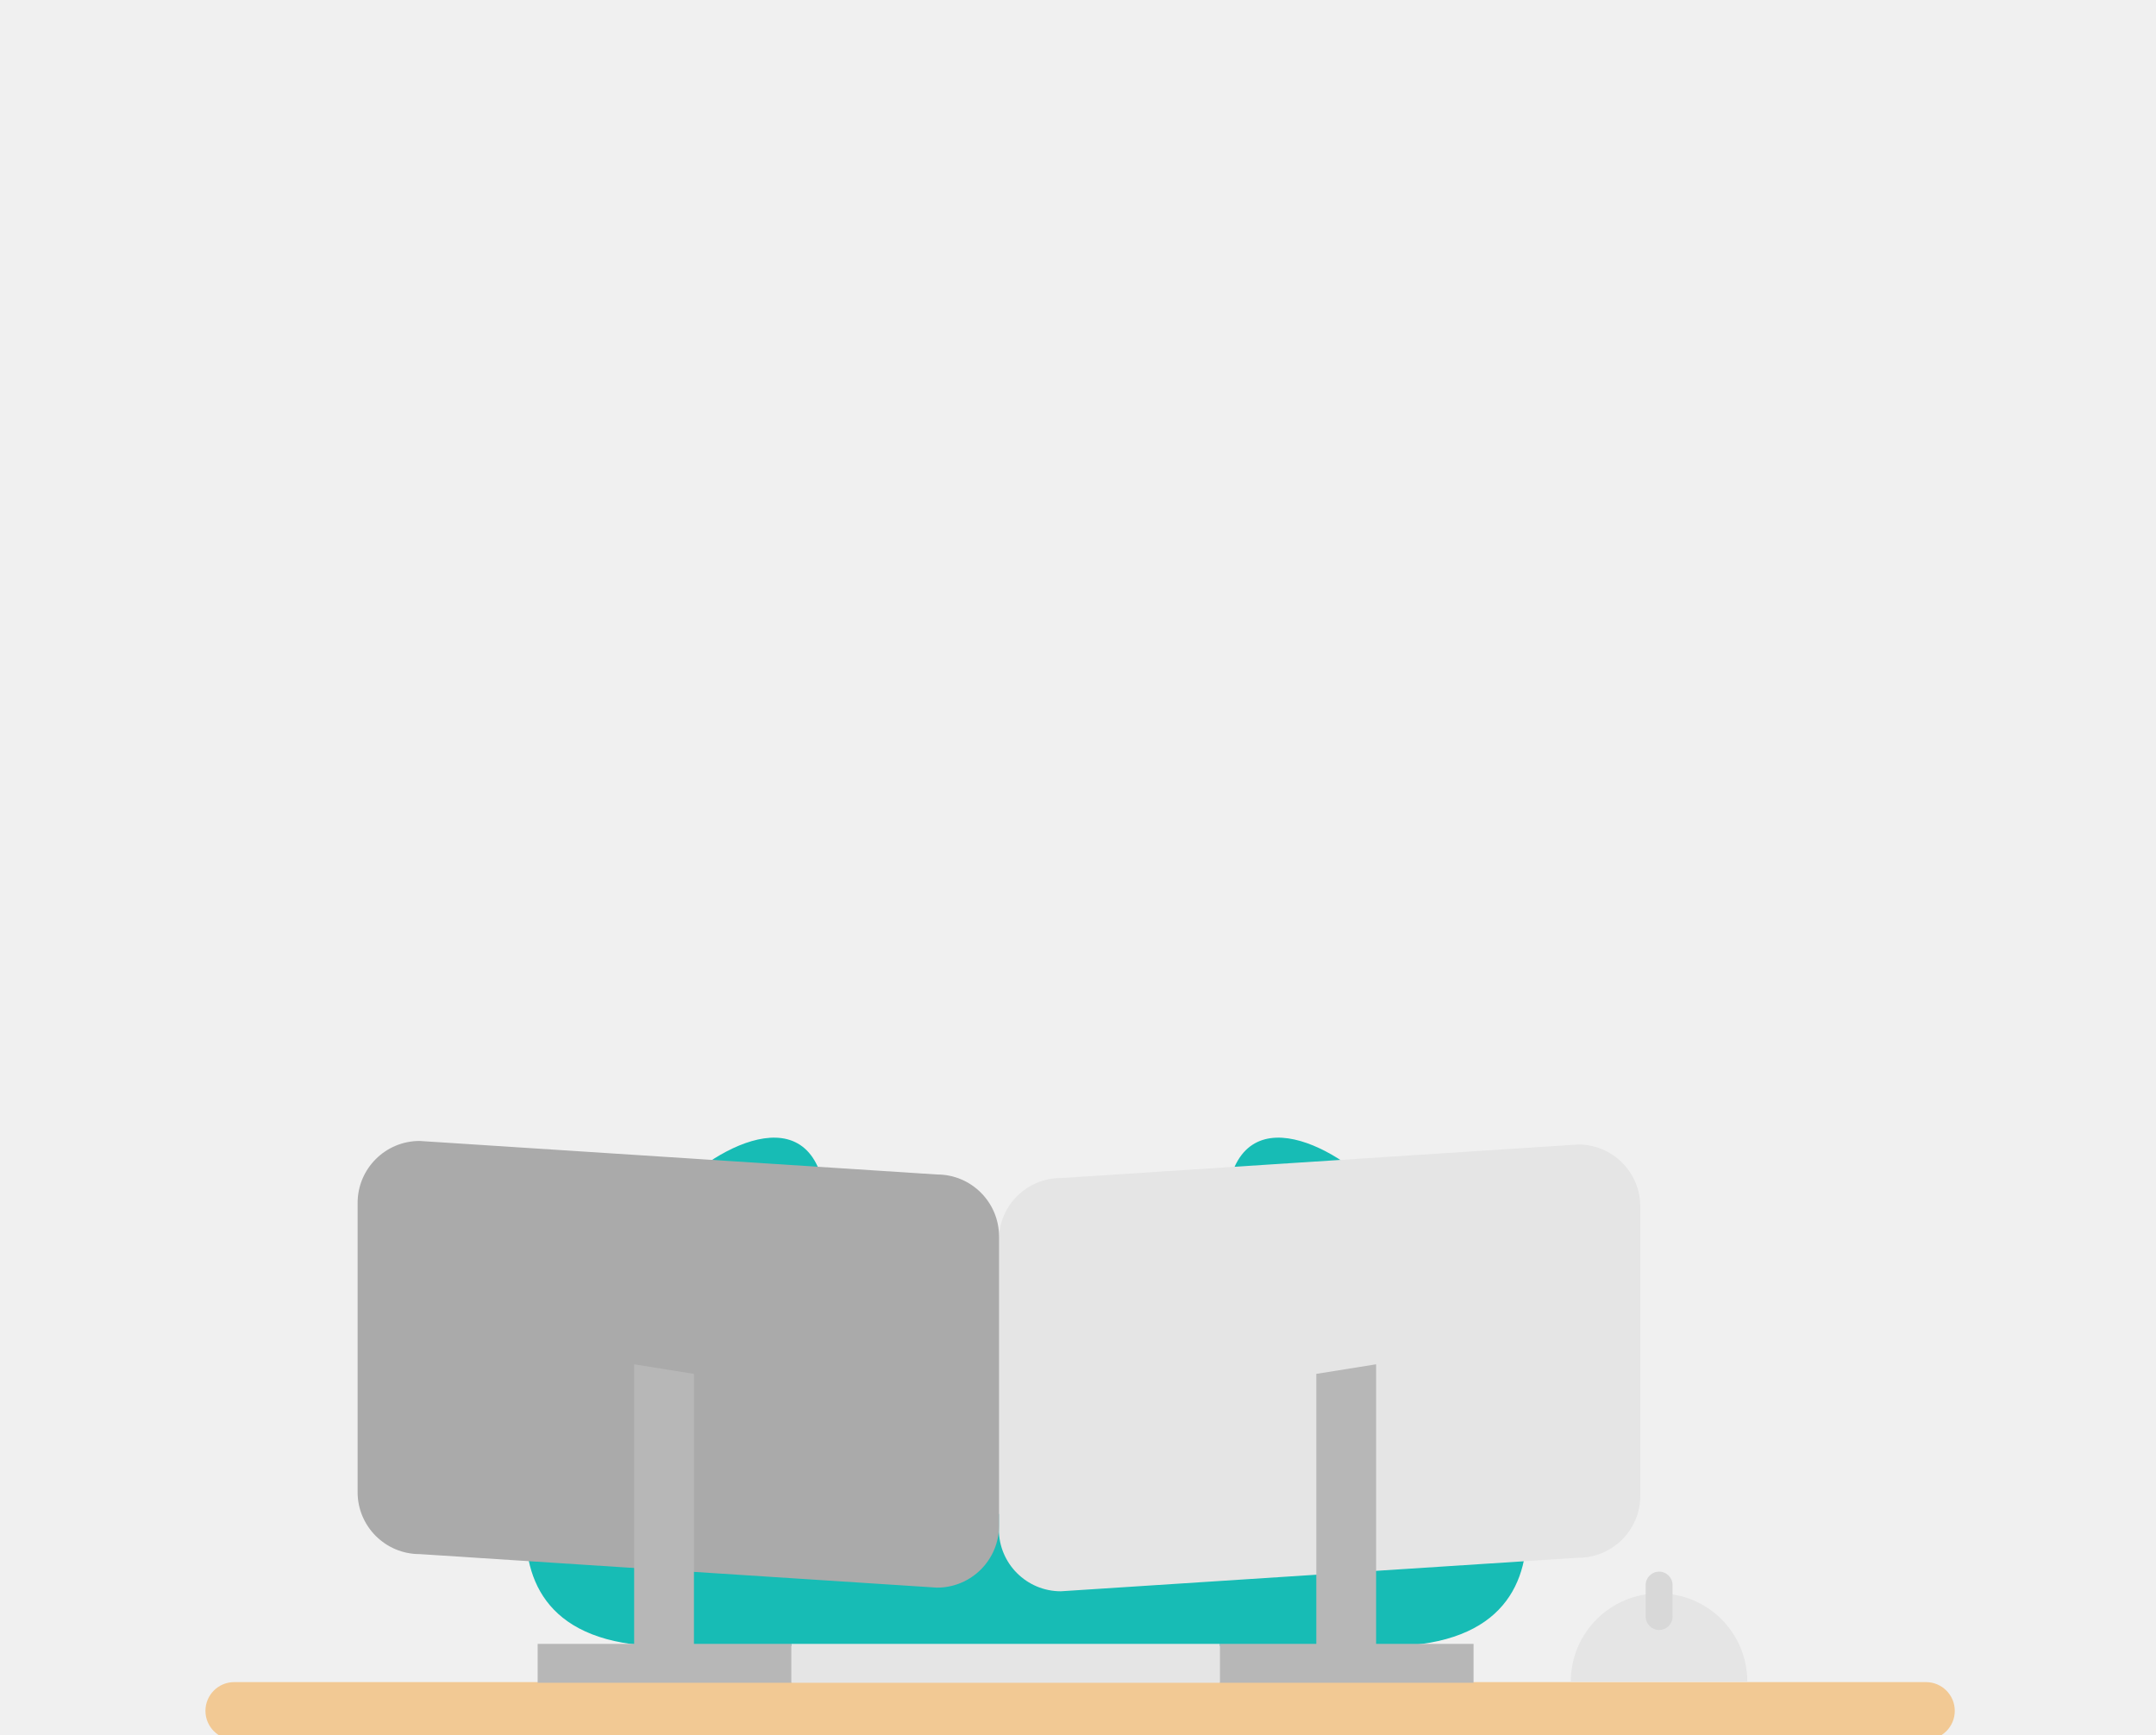
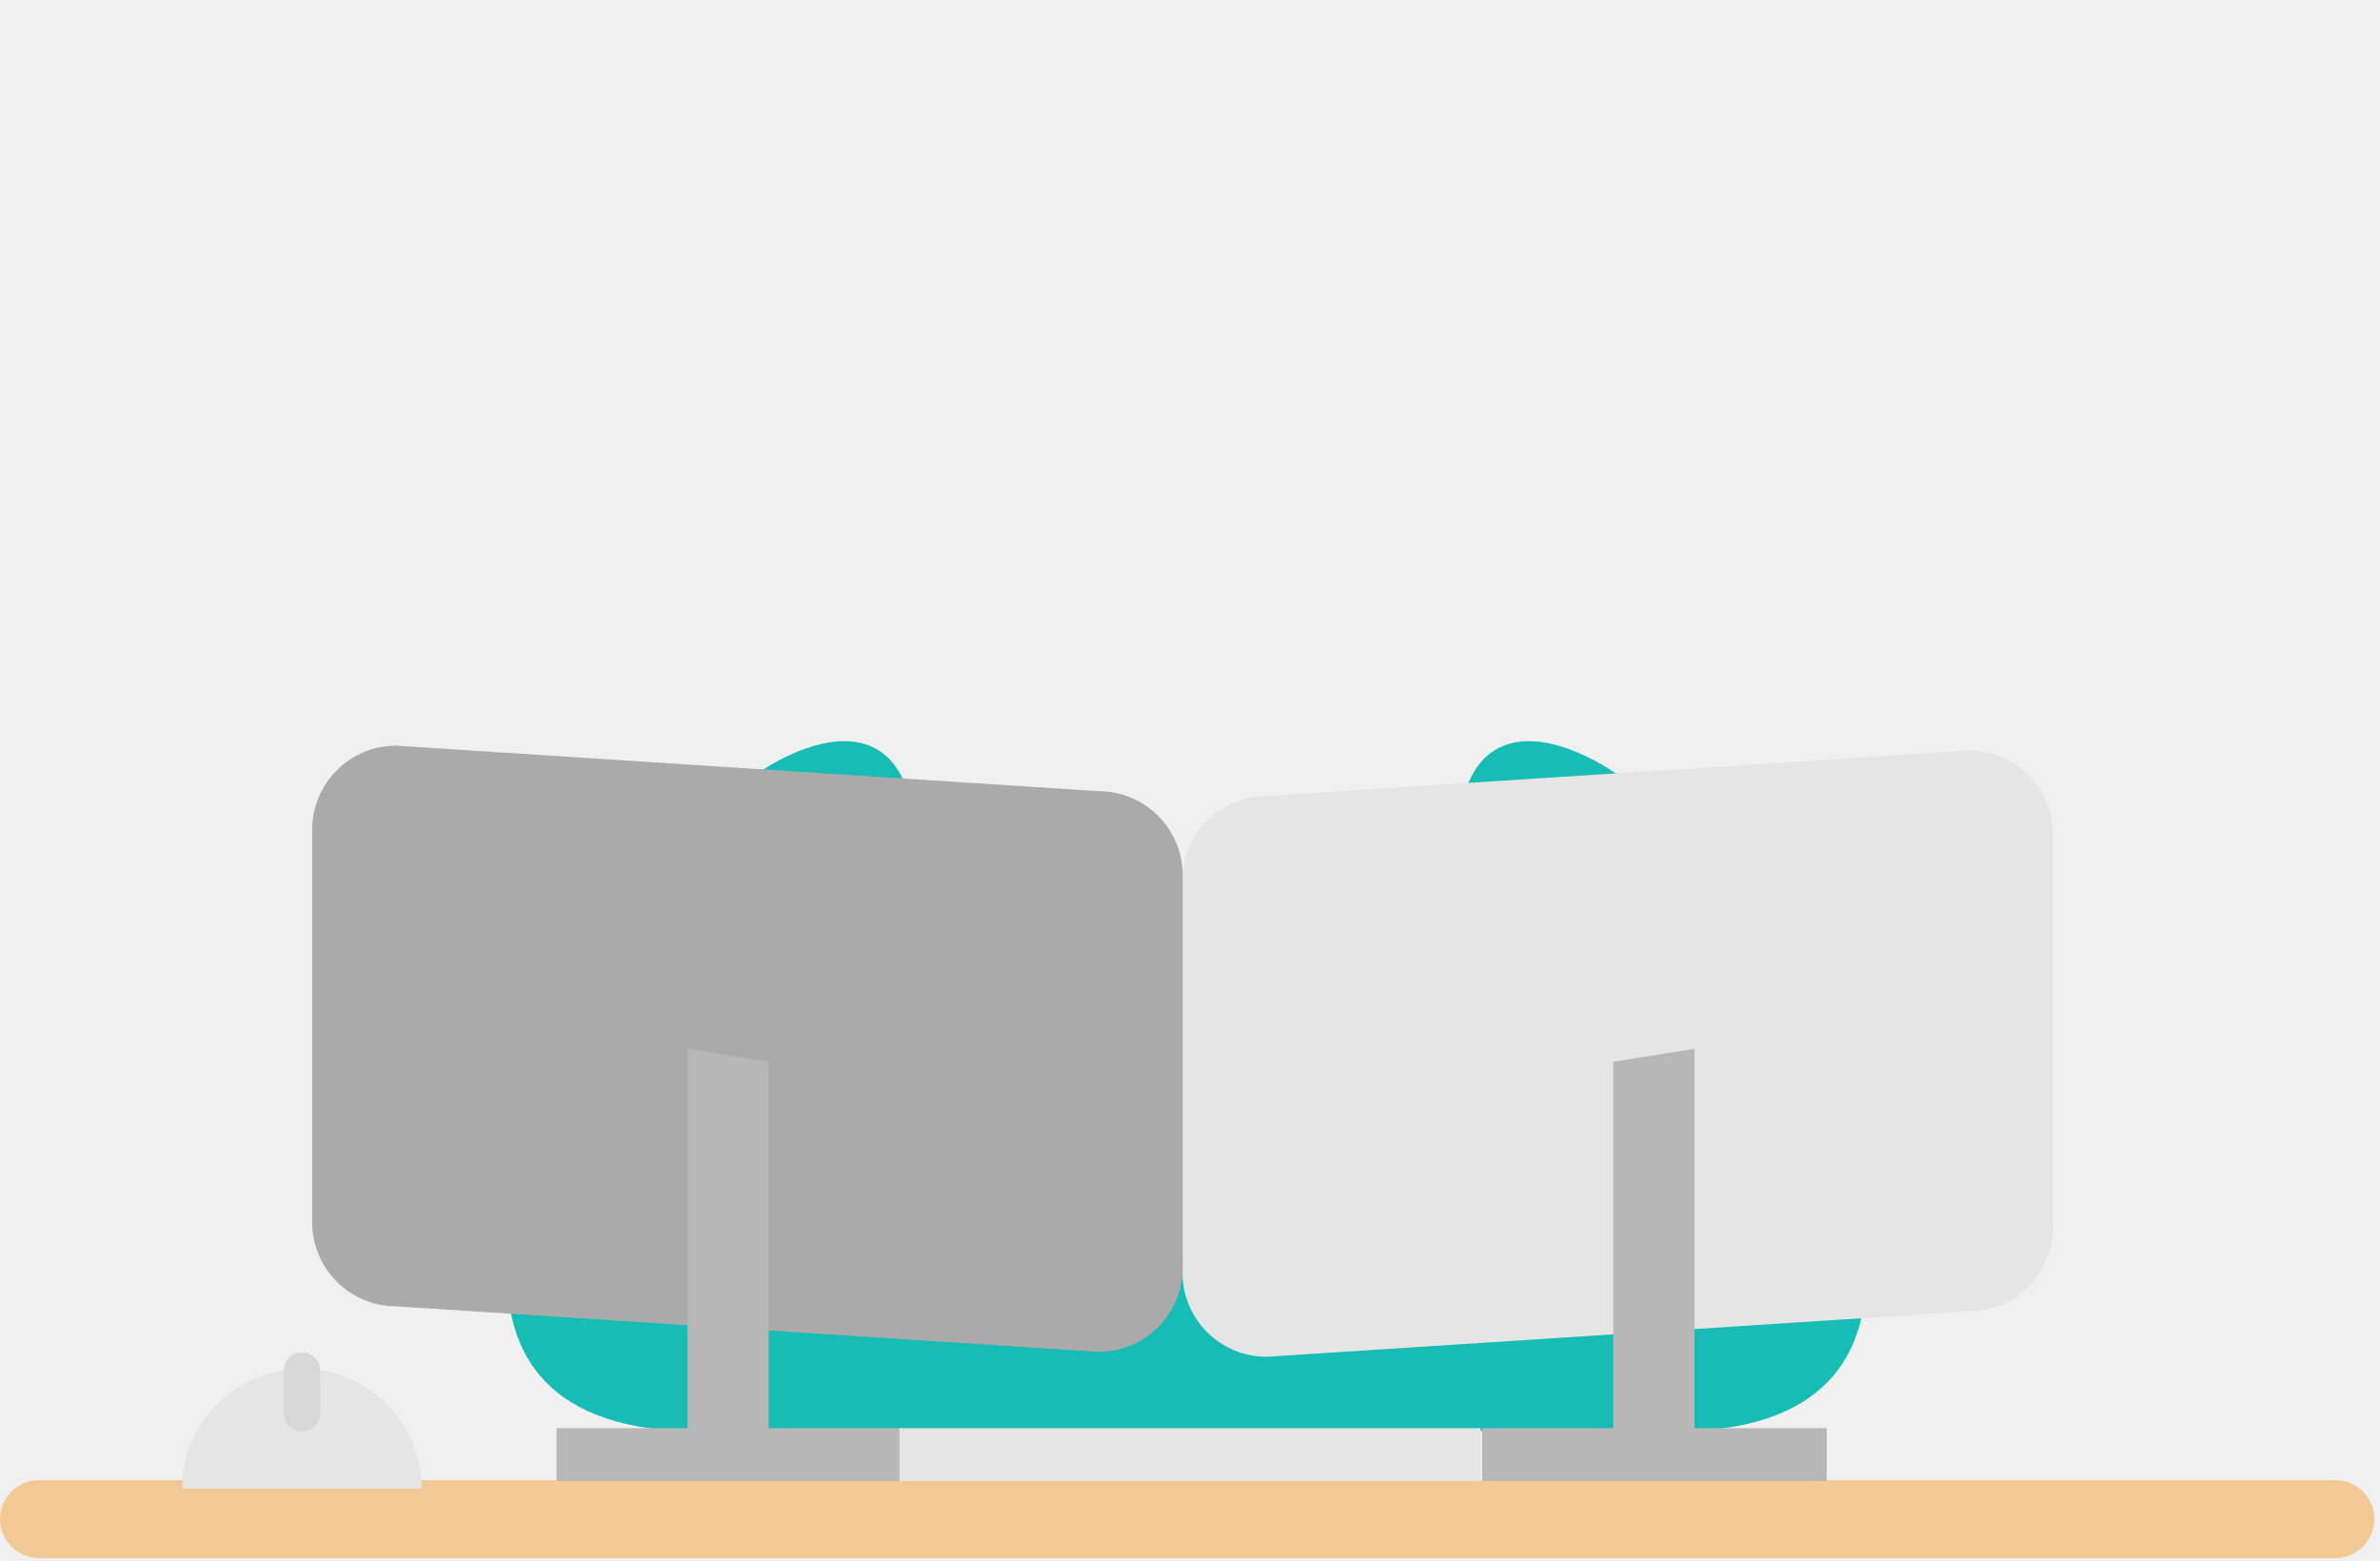
- <svg xmlns="http://www.w3.org/2000/svg" viewBox="0 0 225 181">
-   <defs>
-     <style>.cls-1{fill:#e5e5e5;}.cls-2{fill:#fff;}.cls-3{fill:#14766f;}.cls-4{fill:#17bcb5;}.cls-5{fill:#f2c994;}.cls-6{fill:#d8d8d8;}.cls-7{fill:#231f20;}.cls-8{fill:#aaa;}.cls-9{fill:#b7b7b7;}.cls-10{fill:#b22c2c;}</style>
-   </defs>
-   <g id="Layer_1" data-name="Layer 1">
-     <path class="cls-4" d="M142.89,171.79l-37.14,0c-1.33,0,.59-1.15.59-2.56v-9a2,2,0,0,1,1.65-2c5.69-.71,28.06-2.35,30.38-3.83,2.66-1.71.59-1.79-8-20-1.24-2.63-2.73-7.18-2.26-10.08,1.75-10.64,13.08-3.65,16.59,1.09A92.28,92.28,0,0,1,152.55,139a74.58,74.58,0,0,1,3.75,8.24S168.9,172.93,142.89,171.79Z" />
-     <path class="cls-4" d="M71.32,171.79l34.14,0a2.49,2.49,0,0,0,2.41-2.56v-9a2,2,0,0,0-1.65-2c-5.69-.71-28.83-2.35-31.15-3.83-2.66-1.71.18-1.79,8.75-20,1.24-2.63,2.73-7.18,2.25-10.08-1.74-10.64-13.07-3.65-16.58,1.09A92.28,92.28,0,0,0,61.66,139a74.58,74.58,0,0,0-3.75,8.24S45.31,172.93,71.32,171.79Z" />
-     <path class="cls-5" d="M201,181.56H24.44a3,3,0,1,1,0-6H201a3,3,0,0,1,0,6Z" />
-     <path class="cls-1" d="M173.14,166.3a9.21,9.21,0,0,0-9.21,9.21h18.42A9.21,9.21,0,0,0,173.14,166.3Z" />
-     <rect class="cls-6" x="171.74" y="164.03" width="2.81" height="6.09" rx="1.41" />
-     <path class="cls-1" d="M164.71,162.58l-54,3.5a6.47,6.47,0,0,1-6.47-6.47V129.42a6.47,6.47,0,0,1,6.47-6.47l54-3.5a6.47,6.47,0,0,1,6.47,6.47v30.19A6.47,6.47,0,0,1,164.71,162.58Z" />
-     <path class="cls-8" d="M97.79,165.7l-54-3.5a6.47,6.47,0,0,1-6.47-6.46V125.55a6.47,6.47,0,0,1,6.47-6.47l54,3.5a6.47,6.47,0,0,1,6.47,6.47v30.18A6.47,6.47,0,0,1,97.79,165.7Z" />
-     <rect class="cls-9" x="56.11" y="171.57" width="26.49" height="4.06" />
-     <polygon class="cls-9" points="72.42 174.29 66.18 173.29 66.18 142.39 72.42 143.39 72.42 174.29" />
-     <rect class="cls-9" x="127.29" y="171.57" width="26.49" height="4.06" />
-     <polygon class="cls-9" points="143.61 173.29 137.37 173.29 137.37 143.39 143.61 142.39 143.61 173.29" />
-     <rect class="cls-1" x="82.6" y="171.57" width="44.69" height="4.06" />
-   </g>
+ <svg xmlns="http://www.w3.org/2000/svg" width="183" height="120" viewBox="0 0 183 120" fill="none">
+   <path d="M127.031 110.054H89.891C88.561 110.054 90.481 108.904 90.481 107.494V98.494C90.474 98.019 90.636 97.557 90.938 97.191C91.24 96.824 91.663 96.577 92.131 96.494C97.821 95.784 120.191 94.144 122.511 92.664C125.171 90.954 123.101 90.874 114.511 72.664C113.271 70.034 111.781 65.484 112.251 62.584C114.001 51.944 125.331 58.934 128.841 63.674C131.839 67.973 134.465 72.519 136.691 77.264C138.107 79.932 139.359 82.684 140.441 85.504C140.441 85.504 153.041 111.194 127.031 110.054Z" fill="#17BCB5" />
+   <path d="M55.461 110.054H89.601C90.26 110.033 90.883 109.752 91.335 109.272C91.787 108.792 92.03 108.153 92.011 107.494V98.494C92.019 98.019 91.856 97.557 91.554 97.191C91.252 96.824 90.829 96.577 90.361 96.494C84.671 95.784 61.531 94.144 59.211 92.664C56.551 90.954 59.391 90.874 67.961 72.664C69.201 70.034 70.691 65.484 70.211 62.584C68.471 51.944 57.141 58.934 53.631 63.674C50.64 67.974 48.021 72.52 45.801 77.264C44.385 79.932 43.133 82.684 42.051 85.504C42.051 85.504 29.451 111.194 55.461 110.054Z" fill="#17BCB5" />
+   <path d="M179.56 119.824H3C2.204 119.824 1.441 119.508 0.879 118.945C0.316 118.383 0 117.62 0 116.824C0 116.028 0.316 115.265 0.879 114.703C1.441 114.14 2.204 113.824 3 113.824H179.56C180.356 113.824 181.119 114.14 181.681 114.703C182.244 115.265 182.56 116.028 182.56 116.824C182.56 117.62 182.244 118.383 181.681 118.945C181.119 119.508 180.356 119.824 179.56 119.824Z" fill="#F2C994" />
+   <path d="M23.21 105.27C22 105.27 20.803 105.508 19.686 105.971C18.568 106.434 17.553 107.112 16.698 107.968C15.842 108.823 15.164 109.838 14.701 110.955C14.238 112.073 14 113.271 14 114.48H32.42C32.42 112.037 31.45 109.695 29.723 107.968C27.995 106.24 25.653 105.27 23.21 105.27V105.27Z" fill="#E5E5E5" />
+   <path d="M24.62 105.41C24.62 104.631 23.991 104 23.215 104C22.439 104 21.81 104.631 21.81 105.41V108.68C21.81 109.459 22.439 110.09 23.215 110.09C23.991 110.09 24.62 109.459 24.62 108.68V105.41Z" fill="#D8D8D8" />
+   <path d="M151.39 100.844L97.39 104.344C95.674 104.344 94.028 103.662 92.815 102.449C91.602 101.236 90.92 99.59 90.92 97.874V67.684C90.92 65.968 91.602 64.323 92.815 63.109C94.028 61.896 95.674 61.214 97.39 61.214L151.39 57.714C153.106 57.714 154.752 58.396 155.965 59.609C157.178 60.822 157.86 62.468 157.86 64.184V94.374C157.86 95.224 157.693 96.065 157.367 96.85C157.042 97.635 156.566 98.348 155.965 98.949C155.364 99.55 154.651 100.026 153.866 100.352C153.081 100.677 152.24 100.844 151.39 100.844Z" fill="#E5E5E5" />
+   <path d="M84.47 103.964L30.47 100.464C28.756 100.464 27.112 99.784 25.899 98.573C24.686 97.361 24.003 95.718 24 94.004V63.814C24 62.098 24.682 60.453 25.895 59.239C27.108 58.026 28.754 57.344 30.47 57.344L84.47 60.844C86.186 60.844 87.832 61.526 89.045 62.739C90.258 63.953 90.94 65.598 90.94 67.314V97.494C90.94 99.21 90.258 100.856 89.045 102.069C87.832 103.282 86.186 103.964 84.47 103.964Z" fill="#AAAAAA" />
+   <path d="M69.28 109.834H42.79V113.894H69.28V109.834Z" fill="#B7B7B7" />
+   <path d="M59.1 112.554L52.86 111.554V80.654L59.1 81.654V112.554Z" fill="#B7B7B7" />
+   <path d="M140.46 109.834H113.97V113.894H140.46V109.834Z" fill="#B7B7B7" />
+   <path d="M130.29 111.554H124.05V81.654L130.29 80.654V111.554Z" fill="#B7B7B7" />
+   <path d="M113.85 109.834H69.16V113.894H113.85V109.834Z" fill="#E5E5E5" />
</svg>
